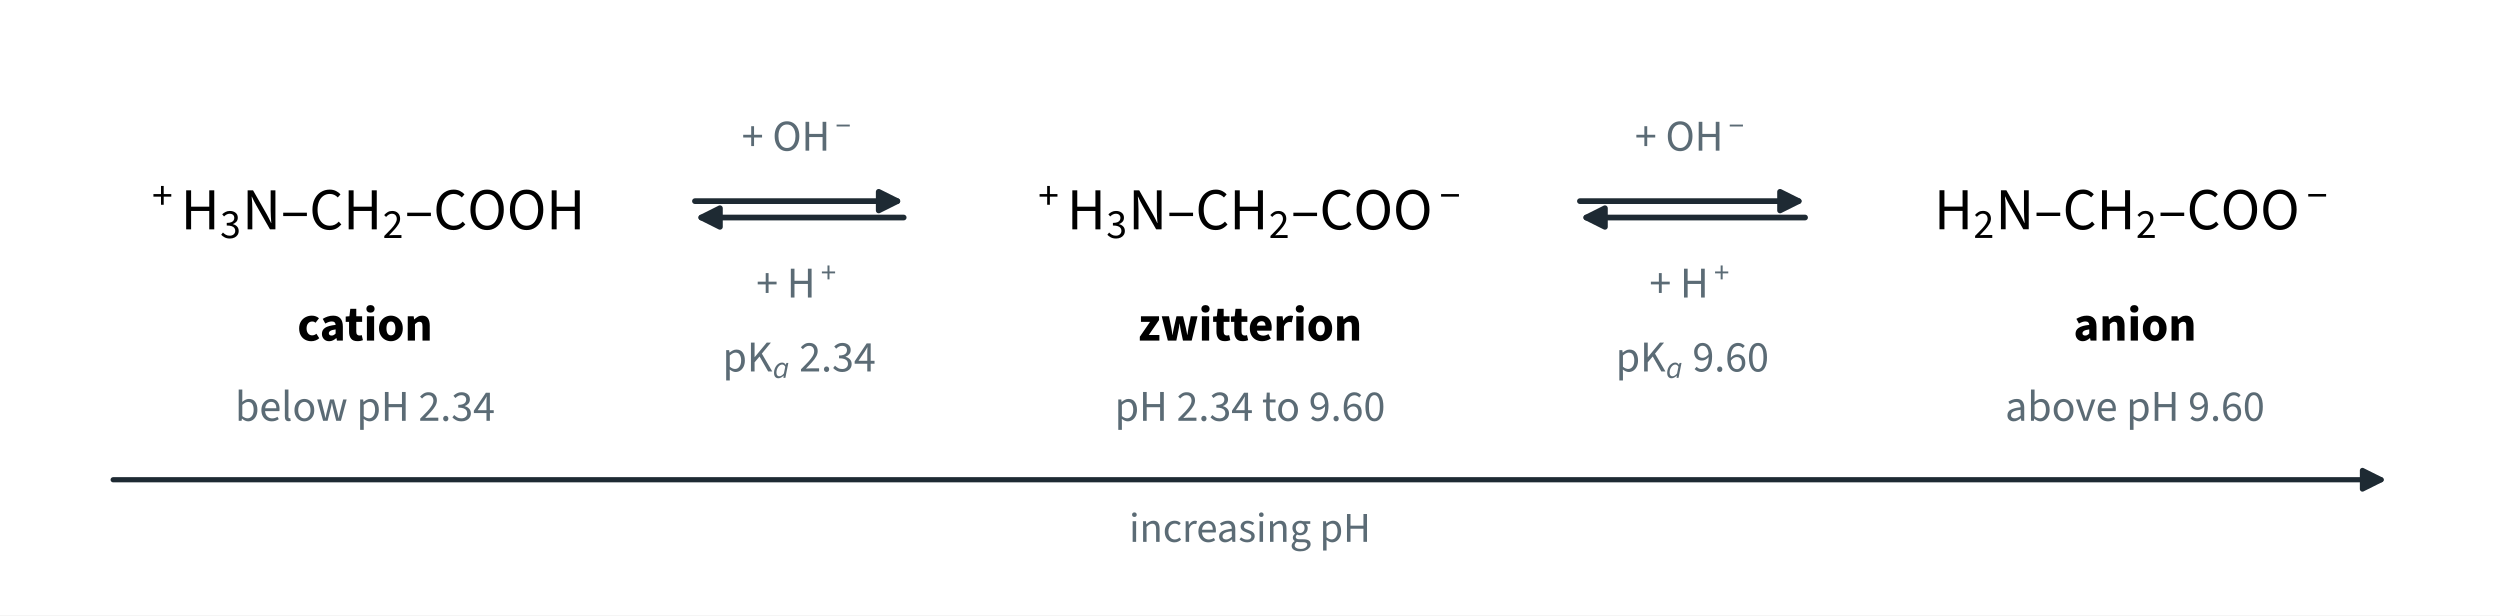
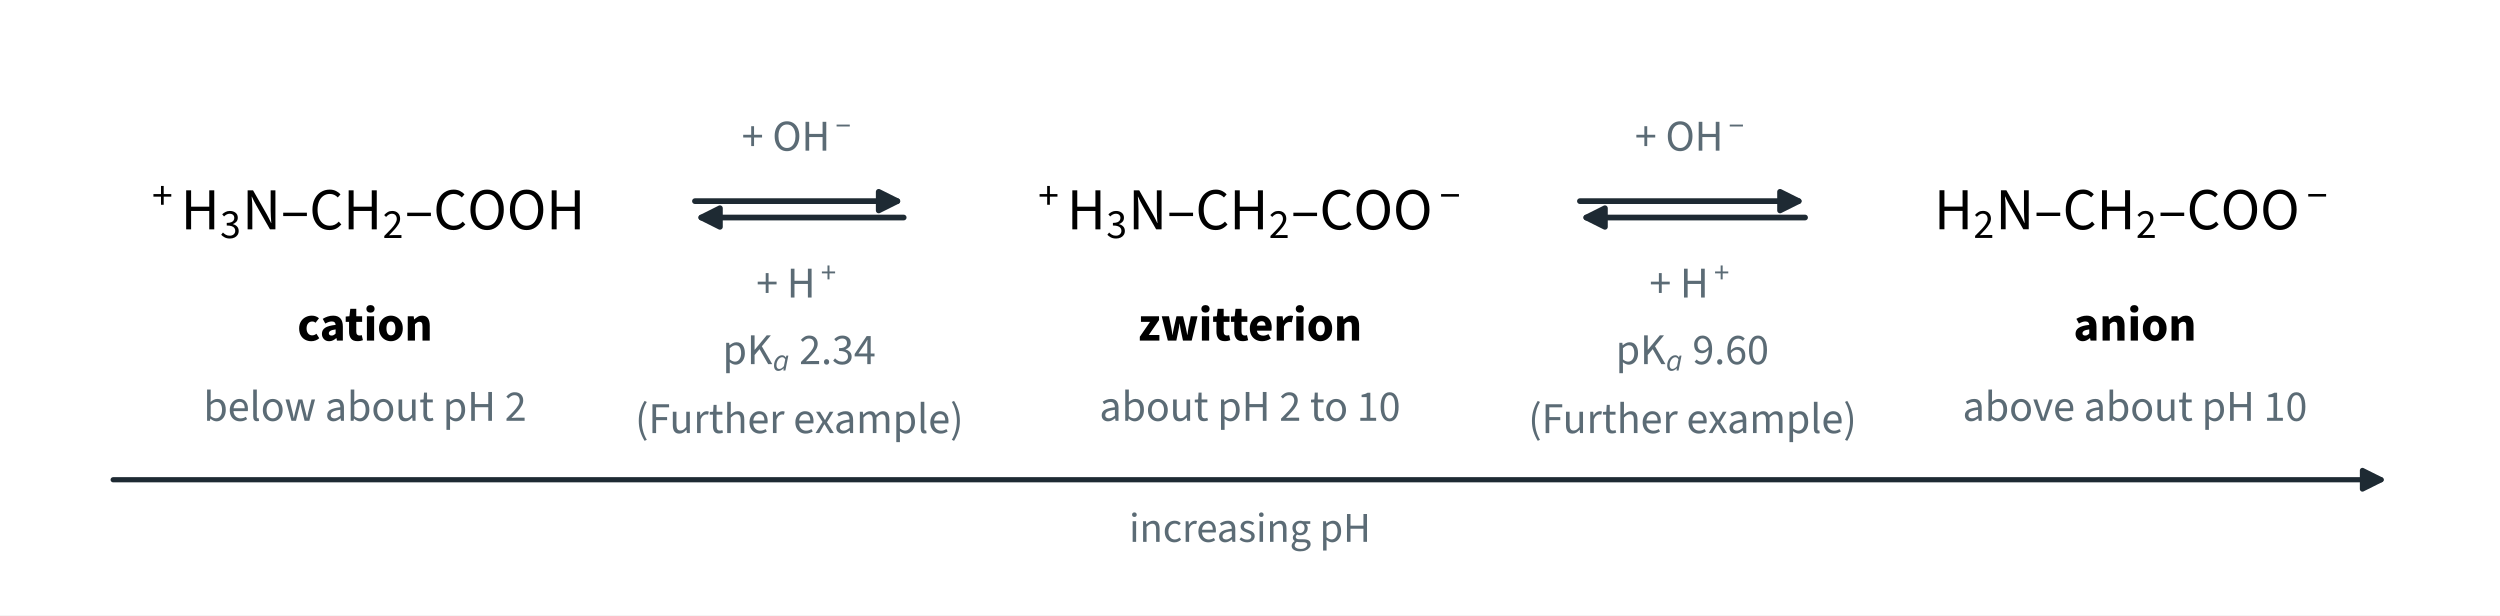
<svg xmlns="http://www.w3.org/2000/svg" xmlns:xlink="http://www.w3.org/1999/xlink" width="483.12pt" height="118.912pt" viewBox="0 0 483.12 118.912" version="1.1">
  <defs>
    <style type="text/css">*{stroke-linejoin: round; stroke-linecap: butt}</style>
  </defs>
  <g id="figure_1">
    <g id="patch_1">
      <path d="M 0 118.912  L 483.12 118.912  L 483.12 0  L 0 0  z " style="fill: #ffffff" />
    </g>
    <g id="axes_1">
      <g id="text_1">
        <g transform="translate(27.99054 44.32928) scale(0.115 -0.115)">
          <defs>
            <path id="SourceSans3-Regular-872" d="M 1382 666  L 1382 1914  L 218 1914  L 218 2310  L 1382 2310  L 1382 3558  L 1798 3558  L 1798 2310  L 2963 2310  L 2963 1914  L 1798 1914  L 1798 666  L 1382 666  z " transform="scale(0.015625)" />
            <path id="SourceSans3-Regular-9" d="M 576 0  L 576 4198  L 1107 4198  L 1107 2438  L 3059 2438  L 3059 4198  L 3597 4198  L 3597 0  L 3059 0  L 3059 1978  L 1107 1978  L 1107 0  L 576 0  z " transform="scale(0.015625)" />
            <path id="SourceSans3-Regular-538" d="M 1510 -77  Q 1024 -77 697 99  Q 371 275 166 499  L 435 845  Q 621 653 870 505  Q 1120 358 1478 358  Q 1850 358 2086 563  Q 2323 768 2323 1107  Q 2323 1350 2198 1532  Q 2074 1715 1789 1817  Q 1504 1920 1018 1920  L 1018 2323  Q 1453 2323 1705 2425  Q 1958 2528 2067 2701  Q 2176 2874 2176 3085  Q 2176 3386 1987 3558  Q 1798 3731 1472 3731  Q 1216 3731 1001 3616  Q 787 3501 602 3315  L 320 3648  Q 557 3872 845 4016  Q 1133 4160 1491 4160  Q 2022 4160 2368 3888  Q 2714 3616 2714 3123  Q 2714 2752 2509 2515  Q 2304 2278 1971 2150  L 1971 2125  Q 2342 2042 2598 1776  Q 2854 1510 2854 1088  Q 2854 730 2675 467  Q 2496 205 2192 64  Q 1888 -77 1510 -77  z " transform="scale(0.015625)" />
            <path id="SourceSans3-Regular-f" d="M 576 0  L 576 4198  L 1158 4198  L 2650 1587  Q 2771 1376 2883 1145  Q 2995 915 3098 685  L 3123 685  Q 3098 1011 3075 1350  Q 3053 1690 3053 2016  L 3053 4198  L 3565 4198  L 3565 0  L 2982 0  L 1491 2611  Q 1370 2822 1254 3052  Q 1139 3283 1037 3514  L 1011 3514  Q 1043 3200 1062 2867  Q 1082 2534 1082 2195  L 1082 0  L 576 0  z " transform="scale(0.015625)" />
            <path id="SourceSans3-Regular-588" d="M 262 1427  L 262 1792  L 2810 1792  L 2810 1427  L 262 1427  z " transform="scale(0.015625)" />
            <path id="SourceSans3-Regular-4" d="M 2170 -77  Q 1645 -77 1229 182  Q 813 442 573 928  Q 333 1414 333 2099  Q 333 2778 576 3264  Q 819 3750 1241 4012  Q 1664 4275 2195 4275  Q 2573 4275 2870 4124  Q 3168 3974 3347 3757  L 3059 3430  Q 2893 3610 2678 3709  Q 2464 3808 2202 3808  Q 1811 3808 1513 3600  Q 1216 3392 1049 3014  Q 883 2637 883 2112  Q 883 1587 1046 1200  Q 1210 813 1507 601  Q 1805 390 2208 390  Q 2502 390 2736 502  Q 2970 614 3168 832  L 3443 525  Q 3187 237 2883 80  Q 2579 -77 2170 -77  z " transform="scale(0.015625)" />
            <path id="SourceSans3-Regular-537" d="M 256 0  L 256 320  Q 870 922 1299 1386  Q 1728 1850 1952 2227  Q 2176 2605 2176 2931  Q 2176 3283 1984 3507  Q 1792 3731 1402 3731  Q 1146 3731 928 3587  Q 710 3443 531 3238  L 237 3526  Q 493 3814 784 3987  Q 1075 4160 1466 4160  Q 2035 4160 2361 3830  Q 2688 3501 2688 2963  Q 2688 2566 2467 2176  Q 2246 1786 1862 1357  Q 1478 928 979 416  Q 1146 429 1325 441  Q 1504 454 1664 454  L 2893 454  L 2893 0  L 256 0  z " transform="scale(0.015625)" />
            <path id="SourceSans3-Regular-10" d="M 2125 -77  Q 1600 -77 1193 192  Q 787 461 560 953  Q 333 1446 333 2118  Q 333 2790 560 3273  Q 787 3757 1193 4016  Q 1600 4275 2125 4275  Q 2656 4275 3059 4016  Q 3462 3757 3692 3273  Q 3923 2790 3923 2118  Q 3923 1446 3692 953  Q 3462 461 3059 192  Q 2656 -77 2125 -77  z M 2125 390  Q 2502 390 2780 604  Q 3059 819 3212 1206  Q 3366 1594 3366 2118  Q 3366 2899 3027 3353  Q 2688 3808 2125 3808  Q 1562 3808 1222 3353  Q 883 2899 883 2118  Q 883 1594 1036 1206  Q 1190 819 1472 604  Q 1754 390 2125 390  z " transform="scale(0.015625)" />
          </defs>
          <use xlink:href="#SourceSans3-Regular-872" transform="translate(12.03638 34.08438) scale(0.7)" />
          <use xlink:href="#SourceSans3-Regular-9" transform="translate(60.44202 0.06875)" />
          <use xlink:href="#SourceSans3-Regular-538" transform="translate(126.4923 -14.50938) scale(0.7)" />
          <use xlink:href="#SourceSans3-Regular-f" transform="translate(163.712 0.06875)" />
          <use xlink:href="#SourceSans3-Regular-588" transform="translate(228.4119 0.06875)" />
          <use xlink:href="#SourceSans3-Regular-4" transform="translate(276.4119 0.06875)" />
          <use xlink:href="#SourceSans3-Regular-9" transform="translate(333.5118 0.06875)" />
          <use xlink:href="#SourceSans3-Regular-537" transform="translate(399.5622 -14.50938) scale(0.7)" />
          <use xlink:href="#SourceSans3-Regular-588" transform="translate(436.7818 0.06875)" />
          <use xlink:href="#SourceSans3-Regular-4" transform="translate(484.7818 0.06875)" />
          <use xlink:href="#SourceSans3-Regular-10" transform="translate(541.8817 0.06875)" />
          <use xlink:href="#SourceSans3-Regular-10" transform="translate(608.2816 0.06875)" />
          <use xlink:href="#SourceSans3-Regular-9" transform="translate(674.6816 0.06875)" />
        </g>
      </g>
      <g id="text_2">
        <g transform="translate(57.46839 65.82447) scale(0.095 -0.095)">
          <defs>
            <path id="SourceSans3-Bold-1e" d="M 1818 -77  Q 1370 -77 1008 118  Q 646 314 438 688  Q 230 1062 230 1587  Q 230 2118 460 2489  Q 691 2861 1068 3056  Q 1446 3251 1882 3251  Q 2176 3251 2409 3158  Q 2643 3066 2810 2912  L 2368 2330  Q 2285 2400 2182 2445  Q 2080 2490 1939 2490  Q 1606 2490 1401 2246  Q 1197 2003 1197 1587  Q 1197 1178 1398 931  Q 1600 685 1914 685  Q 2227 685 2477 896  L 2848 314  Q 2650 134 2381 28  Q 2112 -77 1818 -77  z " transform="scale(0.015625)" />
            <path id="SourceSans3-Bold-1c" d="M 1216 -77  Q 781 -77 525 201  Q 269 480 269 883  Q 269 1395 691 1673  Q 1114 1952 2054 2048  Q 2042 2253 1926 2374  Q 1811 2496 1555 2496  Q 1357 2496 1152 2425  Q 947 2355 710 2221  L 378 2835  Q 678 3021 1020 3136  Q 1363 3251 1734 3251  Q 2342 3251 2668 2899  Q 2995 2547 2995 1811  L 2995 0  L 2227 0  L 2163 326  L 2138 326  Q 1933 147 1709 35  Q 1485 -77 1216 -77  z M 1530 659  Q 1690 659 1811 729  Q 1933 800 2054 922  L 2054 1459  Q 1555 1395 1363 1267  Q 1171 1139 1171 954  Q 1171 806 1270 732  Q 1370 659 1530 659  z " transform="scale(0.015625)" />
            <path id="SourceSans3-Bold-2f" d="M 1638 -70  Q 1050 -70 797 269  Q 544 608 544 1158  L 544 2438  L 109 2438  L 109 3136  L 595 3174  L 704 4147  L 1485 4147  L 1485 3174  L 2246 3174  L 2246 2438  L 1485 2438  L 1485 1171  Q 1485 902 1597 784  Q 1709 666 1894 666  Q 1971 666 2051 678  Q 2131 691 2195 717  L 2349 58  Q 2227 6 2044 -32  Q 1862 -70 1638 -70  z " transform="scale(0.015625)" />
            <path id="SourceSans3-Bold-24" d="M 416 0  L 416 3174  L 1357 3174  L 1357 0  L 416 0  z M 883 3642  Q 646 3642 499 3776  Q 352 3910 352 4134  Q 352 4358 499 4492  Q 646 4627 883 4627  Q 1120 4627 1267 4492  Q 1414 4358 1414 4134  Q 1414 3910 1267 3776  Q 1120 3642 883 3642  z " transform="scale(0.015625)" />
            <path id="SourceSans3-Bold-2a" d="M 1779 -77  Q 1376 -77 1021 118  Q 666 314 448 688  Q 230 1062 230 1587  Q 230 2118 448 2489  Q 666 2861 1021 3056  Q 1376 3251 1779 3251  Q 2182 3251 2534 3056  Q 2886 2861 3104 2489  Q 3322 2118 3322 1587  Q 3322 1062 3104 688  Q 2886 314 2534 118  Q 2182 -77 1779 -77  z M 1779 685  Q 2067 685 2214 931  Q 2362 1178 2362 1587  Q 2362 2003 2214 2246  Q 2067 2490 1779 2490  Q 1485 2490 1341 2246  Q 1197 2003 1197 1587  Q 1197 1178 1341 931  Q 1485 685 1779 685  z " transform="scale(0.015625)" />
            <path id="SourceSans3-Bold-29" d="M 416 0  L 416 3174  L 1184 3174  L 1248 2771  L 1274 2771  Q 1478 2963 1724 3107  Q 1971 3251 2291 3251  Q 2810 3251 3043 2908  Q 3277 2566 3277 1971  L 3277 0  L 2336 0  L 2336 1850  Q 2336 2195 2243 2323  Q 2150 2451 1946 2451  Q 1766 2451 1638 2371  Q 1510 2291 1357 2144  L 1357 0  L 416 0  z " transform="scale(0.015625)" />
          </defs>
          <use xlink:href="#SourceSans3-Bold-1e" />
          <use xlink:href="#SourceSans3-Bold-1c" transform="translate(45.70312 0)" />
          <use xlink:href="#SourceSans3-Bold-2f" transform="translate(96.60938 0)" />
          <use xlink:href="#SourceSans3-Bold-24" transform="translate(134.9062 0)" />
          <use xlink:href="#SourceSans3-Bold-2a" transform="translate(162.5 0)" />
          <use xlink:href="#SourceSans3-Bold-29" transform="translate(218 0)" />
        </g>
      </g>
      <g id="text_3">
-         <g style="fill: #5b6b75" transform="translate(45.43101 81.32261) scale(0.085 -0.085)">
+         <g style="fill: #5b6b75" transform="translate(39.31964 81.32261) scale(0.085 -0.085)">
          <defs>
            <path id="SourceSans3-Regular-1d" d="M 1901 -77  Q 1683 -77 1449 28  Q 1216 134 1011 320  L 992 320  L 947 0  L 525 0  L 525 4557  L 1050 4557  L 1050 3315  L 1037 2752  Q 1248 2938 1501 3062  Q 1754 3187 2010 3187  Q 2618 3187 2931 2758  Q 3245 2330 3245 1606  Q 3245 1075 3056 697  Q 2867 320 2563 121  Q 2259 -77 1901 -77  z M 1811 365  Q 2195 365 2448 694  Q 2701 1024 2701 1600  Q 2701 2112 2512 2429  Q 2323 2746 1882 2746  Q 1683 2746 1478 2637  Q 1274 2528 1050 2323  L 1050 691  Q 1254 512 1456 438  Q 1658 365 1811 365  z " transform="scale(0.015625)" />
            <path id="SourceSans3-Regular-20" d="M 1702 2758  Q 1510 2758 1328 2665  Q 1146 2573 1014 2368  Q 883 2163 838 1830  L 2458 1830  Q 2458 2285 2259 2521  Q 2061 2758 1702 2758  z M 1786 -77  Q 1370 -77 1027 115  Q 685 307 486 675  Q 288 1043 288 1555  Q 288 2061 489 2425  Q 691 2790 1014 2988  Q 1338 3187 1696 3187  Q 2298 3187 2614 2790  Q 2931 2394 2931 1728  Q 2931 1645 2924 1568  Q 2918 1491 2906 1414  L 826 1414  Q 864 890 1161 621  Q 1459 352 1850 352  Q 2074 352 2269 416  Q 2464 480 2624 589  L 2816 243  Q 2611 102 2358 12  Q 2106 -77 1786 -77  z " transform="scale(0.015625)" />
            <path id="SourceSans3-Regular-27" d="M 1082 -58  Q 787 -58 656 124  Q 525 307 525 640  L 525 4557  L 1050 4557  L 1050 602  Q 1050 480 1094 429  Q 1139 378 1203 378  Q 1229 378 1251 381  Q 1274 384 1312 390  L 1382 -6  Q 1267 -58 1082 -58  z " transform="scale(0.015625)" />
            <path id="SourceSans3-Regular-2a" d="M 1734 -77  Q 1357 -77 1027 115  Q 698 307 496 672  Q 294 1037 294 1549  Q 294 2074 496 2438  Q 698 2803 1027 2995  Q 1357 3187 1734 3187  Q 2118 3187 2444 2995  Q 2771 2803 2972 2438  Q 3174 2074 3174 1549  Q 3174 1037 2972 672  Q 2771 307 2444 115  Q 2118 -77 1734 -77  z M 1734 358  Q 2138 358 2384 688  Q 2630 1018 2630 1549  Q 2630 2086 2384 2419  Q 2138 2752 1734 2752  Q 1338 2752 1088 2419  Q 838 2086 838 1549  Q 838 1018 1088 688  Q 1338 358 1734 358  z " transform="scale(0.015625)" />
            <path id="SourceSans3-Regular-32" d="M 1018 0  L 154 3110  L 704 3110  L 1158 1312  Q 1210 1101 1254 889  Q 1299 678 1338 429  L 1363 429  Q 1414 678 1462 889  Q 1510 1101 1562 1312  L 2022 3110  L 2598 3110  L 3066 1312  Q 3123 1101 3174 889  Q 3226 678 3270 429  L 3296 429  Q 3347 678 3392 889  Q 3437 1101 3482 1312  L 3936 3110  L 4448 3110  L 3610 0  L 2925 0  L 2509 1664  Q 2451 1882 2406 2096  Q 2362 2310 2310 2586  L 2285 2586  Q 2240 2310 2192 2092  Q 2144 1875 2086 1664  L 1670 0  L 1018 0  z " transform="scale(0.015625)" />
            <path id="SourceSans3-Regular-1" transform="scale(0.015625)" />
+             <path id="SourceSans3-Regular-1c" d="M 1242 -77  Q 851 -77 588 153  Q 326 384 326 806  Q 326 1331 787 1600  Q 1248 1869 2246 1978  Q 2246 2176 2188 2349  Q 2131 2522 1993 2634  Q 1856 2746 1600 2746  Q 1331 2746 1094 2643  Q 858 2541 672 2426  L 467 2784  Q 685 2931 1001 3059  Q 1318 3187 1690 3187  Q 2259 3187 2515 2838  Q 2771 2490 2771 1907  L 2771 0  L 2336 0  L 2291 371  L 2272 371  Q 2042 186 1789 54  Q 1536 -77 1242 -77  z M 1389 358  Q 1613 358 1817 460  Q 2022 563 2246 762  L 2246 1600  Q 1722 1542 1414 1440  Q 1107 1338 976 1190  Q 845 1043 845 838  Q 845 582 1005 470  Q 1165 358 1389 358  z " transform="scale(0.015625)" />
+             <path id="SourceSans3-Regular-30" d="M 1434 -77  Q 941 -77 710 233  Q 480 544 480 1139  L 480 3110  L 1011 3110  L 1011 1210  Q 1011 774 1148 576  Q 1286 378 1594 378  Q 1837 378 2025 502  Q 2214 627 2432 902  L 2432 3110  L 2957 3110  L 2957 0  L 2522 0  L 2477 486  L 2458 486  Q 2240 230 1997 76  Q 1754 -77 1434 -77  z " transform="scale(0.015625)" />
+             <path id="SourceSans3-Regular-2f" d="M 1504 -58  Q 1005 -58 809 227  Q 614 512 614 979  L 614 2682  L 154 2682  L 154 3078  L 640 3110  L 704 4109  L 1146 4109  L 1146 3110  L 1984 3110  L 1984 2682  L 1146 2682  L 1146 966  Q 1146 685 1251 528  Q 1357 371 1626 371  Q 1709 371 1798 387  Q 1888 403 1978 448  L 2086 77  Q 1965 13 1814 -22  Q 1664 -58 1504 -58  z " transform="scale(0.015625)" />
            <path id="SourceSans3-Regular-2b" d="M 525 -1312  L 525 3110  L 960 3110  L 1005 2752  L 1024 2752  Q 1235 2931 1488 3059  Q 1741 3187 2016 3187  Q 2618 3187 2931 2755  Q 3245 2323 3245 1600  Q 3245 1075 3056 697  Q 2867 320 2563 121  Q 2259 -77 1901 -77  Q 1683 -77 1468 19  Q 1254 115 1037 282  L 1050 -262  L 1050 -1312  L 525 -1312  z M 1811 365  Q 2195 365 2448 694  Q 2701 1024 2701 1600  Q 2701 2112 2512 2429  Q 2323 2746 1882 2746  Q 1683 2746 1481 2637  Q 1280 2528 1050 2323  L 1050 691  Q 1261 512 1459 438  Q 1658 365 1811 365  z " transform="scale(0.015625)" />
-             <path id="SourceSans3-Regular-56b" d="M 800 -77  Q 640 -77 528 35  Q 416 147 416 320  Q 416 506 528 618  Q 640 730 800 730  Q 954 730 1066 618  Q 1178 506 1178 320  Q 1178 147 1066 35  Q 954 -77 800 -77  z " transform="scale(0.015625)" />
-             <path id="SourceSans3-Regular-539" d="M 666 1549  L 1946 1549  L 1946 2733  Q 1946 2899 1958 3129  Q 1971 3360 1978 3520  L 1952 3520  Q 1875 3373 1792 3232  Q 1709 3091 1619 2944  L 666 1549  z M 1946 0  L 1946 1126  L 109 1126  L 109 1472  L 1856 4083  L 2445 4083  L 2445 1549  L 3002 1549  L 3002 1126  L 2445 1126  L 2445 0  L 1946 0  z " transform="scale(0.015625)" />
          </defs>
          <use xlink:href="#SourceSans3-Regular-1d" />
          <use xlink:href="#SourceSans3-Regular-20" transform="translate(55.29688 0)" />
          <use xlink:href="#SourceSans3-Regular-27" transform="translate(104.8906 0)" />
          <use xlink:href="#SourceSans3-Regular-2a" transform="translate(130.3906 0)" />
          <use xlink:href="#SourceSans3-Regular-32" transform="translate(184.1875 0)" />
          <use xlink:href="#SourceSans3-Regular-1" transform="translate(256.0938 0)" />
-           <use xlink:href="#SourceSans3-Regular-2b" transform="translate(276.0938 0)" />
-           <use xlink:href="#SourceSans3-Regular-9" transform="translate(331.5938 0)" />
-           <use xlink:href="#SourceSans3-Regular-1" transform="translate(396.7969 0)" />
-           <use xlink:href="#SourceSans3-Regular-537" transform="translate(416.7969 0)" />
-           <use xlink:href="#SourceSans3-Regular-56b" transform="translate(466.5 0)" />
-           <use xlink:href="#SourceSans3-Regular-538" transform="translate(491.4062 0)" />
-           <use xlink:href="#SourceSans3-Regular-539" transform="translate(541.1094 0)" />
+           <use xlink:href="#SourceSans3-Regular-1c" transform="translate(276.0938 0)" />
+           <use xlink:href="#SourceSans3-Regular-1d" transform="translate(326.5 0)" />
+           <use xlink:href="#SourceSans3-Regular-2a" transform="translate(381.7969 0)" />
+           <use xlink:href="#SourceSans3-Regular-30" transform="translate(436 0)" />
+           <use xlink:href="#SourceSans3-Regular-2f" transform="translate(490.4062 0)" />
+           <use xlink:href="#SourceSans3-Regular-1" transform="translate(524.2031 0)" />
+           <use xlink:href="#SourceSans3-Regular-2b" transform="translate(544.2031 0)" />
+           <use xlink:href="#SourceSans3-Regular-9" transform="translate(599.7031 0)" />
+           <use xlink:href="#SourceSans3-Regular-1" transform="translate(664.9062 0)" />
+           <use xlink:href="#SourceSans3-Regular-537" transform="translate(684.9062 0)" />
        </g>
      </g>
      <g id="text_4">
        <g transform="translate(199.24 44.32928) scale(0.115 -0.115)">
          <defs>
            <path id="SourceSans3-Regular-873" d="M 218 1914  L 218 2310  L 2963 2310  L 2963 1914  L 218 1914  z " transform="scale(0.015625)" />
          </defs>
          <use xlink:href="#SourceSans3-Regular-872" transform="translate(12.03638 34.08438) scale(0.7)" />
          <use xlink:href="#SourceSans3-Regular-9" transform="translate(60.44202 0.06875)" />
          <use xlink:href="#SourceSans3-Regular-538" transform="translate(126.4923 -14.50938) scale(0.7)" />
          <use xlink:href="#SourceSans3-Regular-f" transform="translate(163.712 0.06875)" />
          <use xlink:href="#SourceSans3-Regular-588" transform="translate(228.4119 0.06875)" />
          <use xlink:href="#SourceSans3-Regular-4" transform="translate(276.4119 0.06875)" />
          <use xlink:href="#SourceSans3-Regular-9" transform="translate(333.5118 0.06875)" />
          <use xlink:href="#SourceSans3-Regular-537" transform="translate(399.5622 -14.50938) scale(0.7)" />
          <use xlink:href="#SourceSans3-Regular-588" transform="translate(436.7818 0.06875)" />
          <use xlink:href="#SourceSans3-Regular-4" transform="translate(484.7818 0.06875)" />
          <use xlink:href="#SourceSans3-Regular-10" transform="translate(541.8817 0.06875)" />
          <use xlink:href="#SourceSans3-Regular-10" transform="translate(608.2816 0.06875)" />
          <use xlink:href="#SourceSans3-Regular-873" transform="translate(686.718 34.08438) scale(0.7)" />
        </g>
      </g>
      <g id="text_5">
        <g transform="translate(219.9059 65.82447) scale(0.095 -0.095)">
          <defs>
            <path id="SourceSans3-Bold-35" d="M 243 0  L 243 506  L 1574 2438  L 390 2438  L 390 3174  L 2746 3174  L 2746 2675  L 1414 736  L 2790 736  L 2790 0  L 243 0  z " transform="scale(0.015625)" />
            <path id="SourceSans3-Bold-32" d="M 947 0  L 154 3174  L 1094 3174  L 1395 1702  Q 1440 1478 1472 1244  Q 1504 1011 1536 749  L 1562 749  Q 1606 1011 1648 1248  Q 1690 1485 1741 1702  L 2074 3174  L 2931 3174  L 3283 1702  Q 3334 1478 3379 1244  Q 3424 1011 3469 749  L 3494 749  Q 3539 1011 3564 1244  Q 3590 1478 3635 1702  L 3936 3174  L 4813 3174  L 4051 0  L 2918 0  L 2650 1267  Q 2605 1485 2566 1705  Q 2528 1926 2490 2214  L 2464 2214  Q 2438 1926 2400 1705  Q 2362 1485 2317 1267  L 2054 0  L 947 0  z " transform="scale(0.015625)" />
            <path id="SourceSans3-Bold-20" d="M 1747 2528  Q 1562 2528 1386 2403  Q 1210 2278 1146 1952  L 2272 1952  Q 2272 2202 2150 2365  Q 2029 2528 1747 2528  z M 1837 -77  Q 1382 -77 1017 118  Q 653 314 441 688  Q 230 1062 230 1587  Q 230 2106 444 2477  Q 659 2848 1004 3049  Q 1350 3251 1728 3251  Q 2182 3251 2483 3049  Q 2784 2848 2931 2505  Q 3078 2163 3078 1728  Q 3078 1606 3065 1488  Q 3053 1370 3040 1299  L 1146 1299  Q 1222 928 1459 787  Q 1696 646 1965 646  Q 2317 646 2656 851  L 2963 275  Q 2726 109 2422 16  Q 2118 -77 1837 -77  z " transform="scale(0.015625)" />
            <path id="SourceSans3-Bold-2d" d="M 416 0  L 416 3174  L 1184 3174  L 1248 2618  L 1274 2618  Q 1446 2938 1689 3094  Q 1933 3251 2176 3251  Q 2310 3251 2400 3235  Q 2490 3219 2554 3187  L 2374 2387  Q 2291 2406 2224 2416  Q 2157 2426 2054 2426  Q 1875 2426 1680 2294  Q 1485 2163 1357 1843  L 1357 0  L 416 0  z " transform="scale(0.015625)" />
          </defs>
          <use xlink:href="#SourceSans3-Bold-35" />
          <use xlink:href="#SourceSans3-Bold-32" transform="translate(46 0)" />
          <use xlink:href="#SourceSans3-Bold-24" transform="translate(123.5938 0)" />
          <use xlink:href="#SourceSans3-Bold-2f" transform="translate(151.1875 0)" />
          <use xlink:href="#SourceSans3-Bold-2f" transform="translate(187.4844 0)" />
          <use xlink:href="#SourceSans3-Bold-20" transform="translate(223.9844 0)" />
          <use xlink:href="#SourceSans3-Bold-2d" transform="translate(275.7812 0)" />
          <use xlink:href="#SourceSans3-Bold-24" transform="translate(315.5781 0)" />
          <use xlink:href="#SourceSans3-Bold-2a" transform="translate(343.1719 0)" />
          <use xlink:href="#SourceSans3-Bold-29" transform="translate(398.6719 0)" />
        </g>
      </g>
      <g id="text_6">
-         <g style="fill: #5b6b75" transform="translate(215.4086 81.32261) scale(0.085 -0.085)">
-           <defs>
-             <path id="SourceSans3-Regular-2f" d="M 1504 -58  Q 1005 -58 809 227  Q 614 512 614 979  L 614 2682  L 154 2682  L 154 3078  L 640 3110  L 704 4109  L 1146 4109  L 1146 3110  L 1984 3110  L 1984 2682  L 1146 2682  L 1146 966  Q 1146 685 1251 528  Q 1357 371 1626 371  Q 1709 371 1798 387  Q 1888 403 1978 448  L 2086 77  Q 1965 13 1814 -22  Q 1664 -58 1504 -58  z " transform="scale(0.015625)" />
-             <path id="SourceSans3-Regular-53e" d="M 749 2848  Q 749 2451 937 2217  Q 1126 1984 1504 1984  Q 1709 1984 1936 2112  Q 2163 2240 2362 2528  Q 2310 3123 2080 3433  Q 1850 3744 1459 3744  Q 1165 3744 957 3497  Q 749 3251 749 2848  z M 1312 -77  Q 986 -77 739 48  Q 493 173 326 352  L 621 685  Q 749 538 925 448  Q 1101 358 1293 358  Q 1581 358 1824 524  Q 2067 691 2217 1075  Q 2368 1459 2374 2112  Q 2182 1869 1926 1728  Q 1670 1587 1414 1587  Q 890 1587 573 1904  Q 256 2221 256 2848  Q 256 3238 422 3532  Q 589 3827 861 3993  Q 1133 4160 1459 4160  Q 1862 4160 2182 3942  Q 2502 3725 2684 3289  Q 2867 2854 2867 2195  Q 2867 1376 2646 877  Q 2426 378 2074 150  Q 1722 -77 1312 -77  z " transform="scale(0.015625)" />
-             <path id="SourceSans3-Regular-53b" d="M 1670 2099  Q 1472 2099 1241 1971  Q 1011 1843 819 1562  Q 870 966 1097 652  Q 1325 339 1715 339  Q 2016 339 2221 585  Q 2426 832 2426 1235  Q 2426 1632 2237 1865  Q 2048 2099 1670 2099  z M 1715 -77  Q 1318 -77 998 140  Q 678 358 492 796  Q 307 1235 307 1888  Q 307 2707 528 3206  Q 749 3706 1104 3933  Q 1459 4160 1862 4160  Q 2195 4160 2435 4035  Q 2675 3910 2848 3725  L 2554 3398  Q 2432 3546 2253 3632  Q 2074 3718 1882 3718  Q 1594 3718 1357 3555  Q 1120 3392 969 3011  Q 819 2630 806 1984  Q 998 2221 1254 2358  Q 1510 2496 1760 2496  Q 2291 2496 2608 2179  Q 2925 1862 2925 1235  Q 2925 845 2758 550  Q 2592 256 2320 89  Q 2048 -77 1715 -77  z " transform="scale(0.015625)" />
+         <g style="fill: #5b6b75" transform="translate(212.4681 81.32261) scale(0.085 -0.085)">
+           <defs>
+             <path id="SourceSans3-Regular-536" d="M 506 0  L 506 435  L 1440 435  L 1440 3443  L 698 3443  L 698 3782  Q 979 3834 1187 3907  Q 1395 3981 1562 4083  L 1965 4083  L 1965 435  L 2810 435  L 2810 0  L 506 0  z " transform="scale(0.015625)" />
            <path id="SourceSans3-Regular-535" d="M 1594 -77  Q 979 -77 630 476  Q 282 1030 282 2054  Q 282 3085 630 3622  Q 979 4160 1594 4160  Q 2202 4160 2550 3622  Q 2899 3085 2899 2054  Q 2899 1030 2550 476  Q 2202 -77 1594 -77  z M 1594 346  Q 1952 346 2169 752  Q 2387 1158 2387 2054  Q 2387 2950 2169 3344  Q 1952 3738 1594 3738  Q 1235 3738 1014 3344  Q 794 2950 794 2054  Q 794 1158 1014 752  Q 1235 346 1594 346  z " transform="scale(0.015625)" />
          </defs>
-           <use xlink:href="#SourceSans3-Regular-2b" />
-           <use xlink:href="#SourceSans3-Regular-9" transform="translate(55.5 0)" />
-           <use xlink:href="#SourceSans3-Regular-1" transform="translate(120.7031 0)" />
-           <use xlink:href="#SourceSans3-Regular-537" transform="translate(140.7031 0)" />
-           <use xlink:href="#SourceSans3-Regular-56b" transform="translate(190.4062 0)" />
-           <use xlink:href="#SourceSans3-Regular-538" transform="translate(215.3125 0)" />
-           <use xlink:href="#SourceSans3-Regular-539" transform="translate(265.0156 0)" />
-           <use xlink:href="#SourceSans3-Regular-1" transform="translate(314.7188 0)" />
-           <use xlink:href="#SourceSans3-Regular-2f" transform="translate(334.7188 0)" />
-           <use xlink:href="#SourceSans3-Regular-2a" transform="translate(367.1094 0)" />
-           <use xlink:href="#SourceSans3-Regular-1" transform="translate(421.3125 0)" />
-           <use xlink:href="#SourceSans3-Regular-53e" transform="translate(441.3125 0)" />
-           <use xlink:href="#SourceSans3-Regular-56b" transform="translate(491.0156 0)" />
-           <use xlink:href="#SourceSans3-Regular-53b" transform="translate(515.9219 0)" />
-           <use xlink:href="#SourceSans3-Regular-535" transform="translate(565.625 0)" />
+           <use xlink:href="#SourceSans3-Regular-1c" />
+           <use xlink:href="#SourceSans3-Regular-1d" transform="translate(50.40625 0)" />
+           <use xlink:href="#SourceSans3-Regular-2a" transform="translate(105.7031 0)" />
+           <use xlink:href="#SourceSans3-Regular-30" transform="translate(159.9062 0)" />
+           <use xlink:href="#SourceSans3-Regular-2f" transform="translate(214.3125 0)" />
+           <use xlink:href="#SourceSans3-Regular-1" transform="translate(248.1094 0)" />
+           <use xlink:href="#SourceSans3-Regular-2b" transform="translate(268.1094 0)" />
+           <use xlink:href="#SourceSans3-Regular-9" transform="translate(323.6094 0)" />
+           <use xlink:href="#SourceSans3-Regular-1" transform="translate(388.8125 0)" />
+           <use xlink:href="#SourceSans3-Regular-537" transform="translate(408.8125 0)" />
+           <use xlink:href="#SourceSans3-Regular-1" transform="translate(458.5156 0)" />
+           <use xlink:href="#SourceSans3-Regular-2f" transform="translate(478.5156 0)" />
+           <use xlink:href="#SourceSans3-Regular-2a" transform="translate(510.9062 0)" />
+           <use xlink:href="#SourceSans3-Regular-1" transform="translate(565.1094 0)" />
+           <use xlink:href="#SourceSans3-Regular-536" transform="translate(585.1094 0)" />
+           <use xlink:href="#SourceSans3-Regular-535" transform="translate(634.8125 0)" />
        </g>
      </g>
      <g id="text_7">
        <g transform="translate(373.767 44.32928) scale(0.115 -0.115)">
          <use xlink:href="#SourceSans3-Regular-9" transform="translate(0 0.203125)" />
          <use xlink:href="#SourceSans3-Regular-537" transform="translate(66.05033 -14.375) scale(0.7)" />
          <use xlink:href="#SourceSans3-Regular-f" transform="translate(103.27 0.203125)" />
          <use xlink:href="#SourceSans3-Regular-588" transform="translate(167.9699 0.203125)" />
          <use xlink:href="#SourceSans3-Regular-4" transform="translate(215.9699 0.203125)" />
          <use xlink:href="#SourceSans3-Regular-9" transform="translate(273.0698 0.203125)" />
          <use xlink:href="#SourceSans3-Regular-537" transform="translate(339.1201 -14.375) scale(0.7)" />
          <use xlink:href="#SourceSans3-Regular-588" transform="translate(376.3398 0.203125)" />
          <use xlink:href="#SourceSans3-Regular-4" transform="translate(424.3397 0.203125)" />
          <use xlink:href="#SourceSans3-Regular-10" transform="translate(481.4397 0.203125)" />
          <use xlink:href="#SourceSans3-Regular-10" transform="translate(547.8396 0.203125)" />
          <use xlink:href="#SourceSans3-Regular-873" transform="translate(626.2759 34.21875) scale(0.7)" />
        </g>
      </g>
      <g id="text_8">
        <g transform="translate(400.6948 65.82447) scale(0.095 -0.095)">
          <use xlink:href="#SourceSans3-Bold-1c" />
          <use xlink:href="#SourceSans3-Bold-29" transform="translate(52.70312 0)" />
          <use xlink:href="#SourceSans3-Bold-24" transform="translate(109.9062 0)" />
          <use xlink:href="#SourceSans3-Bold-2a" transform="translate(137.5 0)" />
          <use xlink:href="#SourceSans3-Bold-29" transform="translate(193 0)" />
        </g>
      </g>
      <g id="text_9">
-         <g style="fill: #5b6b75" transform="translate(387.4998 81.32261) scale(0.085 -0.085)">
-           <defs>
-             <path id="SourceSans3-Regular-1c" d="M 1242 -77  Q 851 -77 588 153  Q 326 384 326 806  Q 326 1331 787 1600  Q 1248 1869 2246 1978  Q 2246 2176 2188 2349  Q 2131 2522 1993 2634  Q 1856 2746 1600 2746  Q 1331 2746 1094 2643  Q 858 2541 672 2426  L 467 2784  Q 685 2931 1001 3059  Q 1318 3187 1690 3187  Q 2259 3187 2515 2838  Q 2771 2490 2771 1907  L 2771 0  L 2336 0  L 2291 371  L 2272 371  Q 2042 186 1789 54  Q 1536 -77 1242 -77  z M 1389 358  Q 1613 358 1817 460  Q 2022 563 2246 762  L 2246 1600  Q 1722 1542 1414 1440  Q 1107 1338 976 1190  Q 845 1043 845 838  Q 845 582 1005 470  Q 1165 358 1389 358  z " transform="scale(0.015625)" />
+         <g style="fill: #5b6b75" transform="translate(379.2761 81.32261) scale(0.085 -0.085)">
+           <defs>
            <path id="SourceSans3-Regular-31" d="M 1197 0  L 77 3110  L 621 3110  L 1210 1344  Q 1280 1114 1353 883  Q 1427 653 1498 429  L 1523 429  Q 1594 653 1667 883  Q 1741 1114 1805 1344  L 2394 3110  L 2912 3110  L 1811 0  L 1197 0  z " transform="scale(0.015625)" />
          </defs>
          <use xlink:href="#SourceSans3-Regular-1c" />
          <use xlink:href="#SourceSans3-Regular-1d" transform="translate(50.40625 0)" />
          <use xlink:href="#SourceSans3-Regular-2a" transform="translate(105.7031 0)" />
          <use xlink:href="#SourceSans3-Regular-31" transform="translate(159.5 0)" />
          <use xlink:href="#SourceSans3-Regular-20" transform="translate(205.7969 0)" />
          <use xlink:href="#SourceSans3-Regular-1" transform="translate(255.3906 0)" />
-           <use xlink:href="#SourceSans3-Regular-2b" transform="translate(275.3906 0)" />
-           <use xlink:href="#SourceSans3-Regular-9" transform="translate(330.8906 0)" />
-           <use xlink:href="#SourceSans3-Regular-1" transform="translate(396.0938 0)" />
-           <use xlink:href="#SourceSans3-Regular-53e" transform="translate(416.0938 0)" />
-           <use xlink:href="#SourceSans3-Regular-56b" transform="translate(465.7969 0)" />
-           <use xlink:href="#SourceSans3-Regular-53b" transform="translate(490.7031 0)" />
-           <use xlink:href="#SourceSans3-Regular-535" transform="translate(540.4062 0)" />
+           <use xlink:href="#SourceSans3-Regular-1c" transform="translate(275.3906 0)" />
+           <use xlink:href="#SourceSans3-Regular-1d" transform="translate(325.7969 0)" />
+           <use xlink:href="#SourceSans3-Regular-2a" transform="translate(381.0938 0)" />
+           <use xlink:href="#SourceSans3-Regular-30" transform="translate(435.2969 0)" />
+           <use xlink:href="#SourceSans3-Regular-2f" transform="translate(489.7031 0)" />
+           <use xlink:href="#SourceSans3-Regular-1" transform="translate(523.5 0)" />
+           <use xlink:href="#SourceSans3-Regular-2b" transform="translate(543.5 0)" />
+           <use xlink:href="#SourceSans3-Regular-9" transform="translate(599 0)" />
+           <use xlink:href="#SourceSans3-Regular-1" transform="translate(664.2031 0)" />
+           <use xlink:href="#SourceSans3-Regular-536" transform="translate(684.2031 0)" />
+           <use xlink:href="#SourceSans3-Regular-535" transform="translate(733.9062 0)" />
        </g>
      </g>
      <g id="patch_2">
        <path d="M 134.297 38.87  Q 154.468 38.87 173.409 38.87  " style="fill: none; stroke: #1e2a33; stroke-width: 1.1; stroke-linecap: round" />
        <path d="M 169.809 37.07  L 173.409 38.87  L 169.809 40.67  z " style="fill: #1e2a33; stroke: #1e2a33; stroke-width: 1.1; stroke-linecap: round" />
      </g>
      <g id="patch_3">
        <path d="M 174.636 42.037  Q 154.466 42.037 135.525 42.037  " style="fill: none; stroke: #1e2a33; stroke-width: 1.1; stroke-linecap: round" />
        <path d="M 139.125 43.837  L 135.525 42.037  L 139.125 40.237  z " style="fill: #1e2a33; stroke: #1e2a33; stroke-width: 1.1; stroke-linecap: round" />
      </g>
      <g id="text_10">
        <g style="fill: #5b6b75" transform="translate(143.3318 29.13181) scale(0.085 -0.085)">
          <use xlink:href="#SourceSans3-Regular-872" transform="translate(0 0.203125)" />
          <use xlink:href="#SourceSans3-Regular-1" transform="translate(49.69995 0.203125)" />
          <use xlink:href="#SourceSans3-Regular-10" transform="translate(69.69994 0.203125)" />
          <use xlink:href="#SourceSans3-Regular-9" transform="translate(136.0999 0.203125)" />
          <use xlink:href="#SourceSans3-Regular-873" transform="translate(213.3362 34.21875) scale(0.7)" />
        </g>
      </g>
      <g id="text_11">
        <g style="fill: #5b6b75" transform="translate(146.1368 57.50476) scale(0.085 -0.085)">
          <use xlink:href="#SourceSans3-Regular-872" transform="translate(0 0.06875)" />
          <use xlink:href="#SourceSans3-Regular-1" transform="translate(49.69995 0.06875)" />
          <use xlink:href="#SourceSans3-Regular-9" transform="translate(69.69994 0.06875)" />
          <use xlink:href="#SourceSans3-Regular-872" transform="translate(146.9363 34.08438) scale(0.7)" />
        </g>
      </g>
      <g id="text_12">
-         <g style="fill: #5b6b75" transform="translate(139.6343 71.82153) scale(0.085 -0.085)">
+         <g style="fill: #5b6b75" transform="translate(139.6343 70.40605) scale(0.085 -0.085)">
          <defs>
            <path id="SourceSans3-Regular-c" d="M 576 0  L 576 4198  L 1107 4198  L 1107 2093  L 1126 2093  L 2874 4198  L 3475 4198  L 2163 2598  L 3680 0  L 3085 0  L 1830 2182  L 1107 1331  L 1107 0  L 576 0  z " transform="scale(0.015625)" />
            <path id="SourceSans3-It-1c" d="M 1146 -77  Q 736 -77 493 214  Q 250 506 250 1050  Q 250 1498 390 1885  Q 531 2272 768 2566  Q 1005 2861 1305 3024  Q 1606 3187 1933 3187  Q 2182 3187 2377 3059  Q 2573 2931 2682 2720  L 2707 2720  L 2829 3110  L 3226 3110  L 2605 0  L 2202 0  L 2253 461  L 2227 461  Q 2003 224 1721 73  Q 1440 -77 1146 -77  z M 1325 333  Q 1568 333 1821 480  Q 2074 627 2304 928  L 2586 2317  Q 2451 2560 2291 2669  Q 2131 2778 1952 2778  Q 1722 2778 1507 2643  Q 1293 2509 1123 2275  Q 954 2042 854 1744  Q 755 1446 755 1126  Q 755 723 912 528  Q 1069 333 1325 333  z " transform="scale(0.015625)" />
+             <path id="SourceSans3-Regular-56b" d="M 800 -77  Q 640 -77 528 35  Q 416 147 416 320  Q 416 506 528 618  Q 640 730 800 730  Q 954 730 1066 618  Q 1178 506 1178 320  Q 1178 147 1066 35  Q 954 -77 800 -77  z " transform="scale(0.015625)" />
+             <path id="SourceSans3-Regular-539" d="M 666 1549  L 1946 1549  L 1946 2733  Q 1946 2899 1958 3129  Q 1971 3360 1978 3520  L 1952 3520  Q 1875 3373 1792 3232  Q 1709 3091 1619 2944  L 666 1549  z M 1946 0  L 1946 1126  L 109 1126  L 109 1472  L 1856 4083  L 2445 4083  L 2445 1549  L 3002 1549  L 3002 1126  L 2445 1126  L 2445 0  L 1946 0  z " transform="scale(0.015625)" />
          </defs>
          <use xlink:href="#SourceSans3-Regular-2b" transform="translate(0 0.40625)" />
          <use xlink:href="#SourceSans3-Regular-c" transform="translate(55.49995 0.40625)" />
          <use xlink:href="#SourceSans3-It-1c" transform="translate(114.2503 -14.17188) scale(0.7)" />
          <use xlink:href="#SourceSans3-Regular-1" transform="translate(154.2699 0.40625)" />
          <use xlink:href="#SourceSans3-Regular-537" transform="translate(174.2699 0.40625)" />
          <use xlink:href="#SourceSans3-Regular-56b" transform="translate(223.9699 0.40625)" />
          <use xlink:href="#SourceSans3-Regular-538" transform="translate(248.8699 0.40625)" />
          <use xlink:href="#SourceSans3-Regular-539" transform="translate(298.5698 0.40625)" />
        </g>
+         <g style="fill: #5b6b75" transform="translate(122.7445 83.69509) scale(0.085 -0.085)">
+           <defs>
+             <path id="SourceSans3-Regular-5a2" d="M 1370 -1126  Q 973 -480 749 227  Q 525 934 525 1779  Q 525 2624 749 3334  Q 973 4045 1370 4685  L 1696 4531  Q 1325 3923 1142 3216  Q 960 2509 960 1779  Q 960 1050 1142 342  Q 1325 -365 1696 -973  L 1370 -1126  z " transform="scale(0.015625)" />
+             <path id="SourceSans3-Regular-7" d="M 576 0  L 576 4198  L 2995 4198  L 2995 3750  L 1107 3750  L 1107 2330  L 2707 2330  L 2707 1882  L 1107 1882  L 1107 0  L 576 0  z " transform="scale(0.015625)" />
+             <path id="SourceSans3-Regular-2d" d="M 525 0  L 525 3110  L 960 3110  L 1005 2547  L 1024 2547  Q 1178 2842 1408 3014  Q 1638 3187 1907 3187  Q 2093 3187 2240 3123  L 2125 2675  Q 2054 2694 1993 2704  Q 1933 2714 1837 2714  Q 1638 2714 1424 2554  Q 1210 2394 1050 1997  L 1050 0  L 525 0  z " transform="scale(0.015625)" />
+             <path id="SourceSans3-Regular-23" d="M 525 0  L 525 4557  L 1050 4557  L 1050 3315  L 1030 2675  Q 1254 2886 1500 3036  Q 1747 3187 2067 3187  Q 2560 3187 2787 2876  Q 3014 2566 3014 1971  L 3014 0  L 2490 0  L 2490 1901  Q 2490 2336 2349 2534  Q 2208 2733 1901 2733  Q 1664 2733 1475 2611  Q 1286 2490 1050 2253  L 1050 0  L 525 0  z " transform="scale(0.015625)" />
+             <path id="SourceSans3-Regular-33" d="M 90 0  L 1107 1626  L 166 3110  L 736 3110  L 1152 2426  Q 1222 2304 1299 2169  Q 1376 2035 1459 1907  L 1485 1907  Q 1555 2035 1625 2169  Q 1696 2304 1766 2426  L 2144 3110  L 2694 3110  L 1754 1568  L 2765 0  L 2195 0  L 1741 723  Q 1658 864 1574 1005  Q 1491 1146 1402 1280  L 1376 1280  Q 1293 1146 1216 1008  Q 1139 870 1062 723  L 640 0  L 90 0  z " transform="scale(0.015625)" />
+             <path id="SourceSans3-Regular-28" d="M 525 0  L 525 3110  L 960 3110  L 1005 2662  L 1024 2662  Q 1229 2886 1472 3036  Q 1715 3187 1990 3187  Q 2349 3187 2550 3030  Q 2752 2874 2848 2592  Q 3091 2854 3340 3020  Q 3590 3187 3872 3187  Q 4352 3187 4585 2876  Q 4819 2566 4819 1971  L 4819 0  L 4294 0  L 4294 1901  Q 4294 2336 4153 2534  Q 4013 2733 3718 2733  Q 3373 2733 2938 2253  L 2938 0  L 2413 0  L 2413 1901  Q 2413 2336 2272 2534  Q 2131 2733 1830 2733  Q 1485 2733 1050 2253  L 1050 0  L 525 0  z " transform="scale(0.015625)" />
+             <path id="SourceSans3-Regular-5a3" d="M 570 -1126  L 243 -973  Q 614 -365 796 342  Q 979 1050 979 1779  Q 979 2509 796 3216  Q 614 3923 243 4531  L 570 4685  Q 966 4045 1190 3334  Q 1414 2624 1414 1779  Q 1414 934 1190 227  Q 966 -480 570 -1126  z " transform="scale(0.015625)" />
+           </defs>
+           <use xlink:href="#SourceSans3-Regular-5a2" />
+           <use xlink:href="#SourceSans3-Regular-7" transform="translate(30.29688 0)" />
+           <use xlink:href="#SourceSans3-Regular-30" transform="translate(78.10938 0)" />
+           <use xlink:href="#SourceSans3-Regular-2d" transform="translate(132.5156 0)" />
+           <use xlink:href="#SourceSans3-Regular-2f" transform="translate(167.2188 0)" />
+           <use xlink:href="#SourceSans3-Regular-23" transform="translate(201.0156 0)" />
+           <use xlink:href="#SourceSans3-Regular-20" transform="translate(255.4219 0)" />
+           <use xlink:href="#SourceSans3-Regular-2d" transform="translate(305.0156 0)" />
+           <use xlink:href="#SourceSans3-Regular-1" transform="translate(339.7188 0)" />
+           <use xlink:href="#SourceSans3-Regular-20" transform="translate(359.7188 0)" />
+           <use xlink:href="#SourceSans3-Regular-33" transform="translate(408.6094 0)" />
+           <use xlink:href="#SourceSans3-Regular-1c" transform="translate(452.2031 0)" />
+           <use xlink:href="#SourceSans3-Regular-28" transform="translate(502.6094 0)" />
+           <use xlink:href="#SourceSans3-Regular-2b" transform="translate(585.5156 0)" />
+           <use xlink:href="#SourceSans3-Regular-27" transform="translate(641.0156 0)" />
+           <use xlink:href="#SourceSans3-Regular-20" transform="translate(666.5156 0)" />
+           <use xlink:href="#SourceSans3-Regular-5a3" transform="translate(716.1094 0)" />
+         </g>
      </g>
      <g id="patch_4">
        <path d="M 305.315 38.87  Q 327.067 38.87 347.59 38.87  " style="fill: none; stroke: #1e2a33; stroke-width: 1.1; stroke-linecap: round" />
        <path d="M 343.99 37.07  L 347.59 38.87  L 343.99 40.67  z " style="fill: #1e2a33; stroke: #1e2a33; stroke-width: 1.1; stroke-linecap: round" />
      </g>
      <g id="patch_5">
        <path d="M 348.825 42.037  Q 327.072 42.037 306.549 42.037  " style="fill: none; stroke: #1e2a33; stroke-width: 1.1; stroke-linecap: round" />
        <path d="M 310.149 43.837  L 306.549 42.037  L 310.149 40.237  z " style="fill: #1e2a33; stroke: #1e2a33; stroke-width: 1.1; stroke-linecap: round" />
      </g>
      <g id="text_13">
        <g style="fill: #5b6b75" transform="translate(315.9347 29.13181) scale(0.085 -0.085)">
          <use xlink:href="#SourceSans3-Regular-872" transform="translate(0 0.203125)" />
          <use xlink:href="#SourceSans3-Regular-1" transform="translate(49.69995 0.203125)" />
          <use xlink:href="#SourceSans3-Regular-10" transform="translate(69.69994 0.203125)" />
          <use xlink:href="#SourceSans3-Regular-9" transform="translate(136.0999 0.203125)" />
          <use xlink:href="#SourceSans3-Regular-873" transform="translate(213.3362 34.21875) scale(0.7)" />
        </g>
      </g>
      <g id="text_14">
        <g style="fill: #5b6b75" transform="translate(318.7397 57.50476) scale(0.085 -0.085)">
          <use xlink:href="#SourceSans3-Regular-872" transform="translate(0 0.06875)" />
          <use xlink:href="#SourceSans3-Regular-1" transform="translate(49.69995 0.06875)" />
          <use xlink:href="#SourceSans3-Regular-9" transform="translate(69.69994 0.06875)" />
          <use xlink:href="#SourceSans3-Regular-872" transform="translate(146.9363 34.08438) scale(0.7)" />
        </g>
      </g>
      <g id="text_15">
-         <g style="fill: #5b6b75" transform="translate(312.2372 71.82153) scale(0.085 -0.085)">
+         <g style="fill: #5b6b75" transform="translate(312.2372 70.40605) scale(0.085 -0.085)">
+           <defs>
+             <path id="SourceSans3-Regular-53e" d="M 749 2848  Q 749 2451 937 2217  Q 1126 1984 1504 1984  Q 1709 1984 1936 2112  Q 2163 2240 2362 2528  Q 2310 3123 2080 3433  Q 1850 3744 1459 3744  Q 1165 3744 957 3497  Q 749 3251 749 2848  z M 1312 -77  Q 986 -77 739 48  Q 493 173 326 352  L 621 685  Q 749 538 925 448  Q 1101 358 1293 358  Q 1581 358 1824 524  Q 2067 691 2217 1075  Q 2368 1459 2374 2112  Q 2182 1869 1926 1728  Q 1670 1587 1414 1587  Q 890 1587 573 1904  Q 256 2221 256 2848  Q 256 3238 422 3532  Q 589 3827 861 3993  Q 1133 4160 1459 4160  Q 1862 4160 2182 3942  Q 2502 3725 2684 3289  Q 2867 2854 2867 2195  Q 2867 1376 2646 877  Q 2426 378 2074 150  Q 1722 -77 1312 -77  z " transform="scale(0.015625)" />
+             <path id="SourceSans3-Regular-53b" d="M 1670 2099  Q 1472 2099 1241 1971  Q 1011 1843 819 1562  Q 870 966 1097 652  Q 1325 339 1715 339  Q 2016 339 2221 585  Q 2426 832 2426 1235  Q 2426 1632 2237 1865  Q 2048 2099 1670 2099  z M 1715 -77  Q 1318 -77 998 140  Q 678 358 492 796  Q 307 1235 307 1888  Q 307 2707 528 3206  Q 749 3706 1104 3933  Q 1459 4160 1862 4160  Q 2195 4160 2435 4035  Q 2675 3910 2848 3725  L 2554 3398  Q 2432 3546 2253 3632  Q 2074 3718 1882 3718  Q 1594 3718 1357 3555  Q 1120 3392 969 3011  Q 819 2630 806 1984  Q 998 2221 1254 2358  Q 1510 2496 1760 2496  Q 2291 2496 2608 2179  Q 2925 1862 2925 1235  Q 2925 845 2758 550  Q 2592 256 2320 89  Q 2048 -77 1715 -77  z " transform="scale(0.015625)" />
+           </defs>
          <use xlink:href="#SourceSans3-Regular-2b" transform="translate(0 0.40625)" />
          <use xlink:href="#SourceSans3-Regular-c" transform="translate(55.49995 0.40625)" />
          <use xlink:href="#SourceSans3-It-1c" transform="translate(114.2503 -14.17188) scale(0.7)" />
          <use xlink:href="#SourceSans3-Regular-1" transform="translate(154.2699 0.40625)" />
          <use xlink:href="#SourceSans3-Regular-53e" transform="translate(174.2699 0.40625)" />
          <use xlink:href="#SourceSans3-Regular-56b" transform="translate(223.9699 0.40625)" />
          <use xlink:href="#SourceSans3-Regular-53b" transform="translate(248.8699 0.40625)" />
          <use xlink:href="#SourceSans3-Regular-535" transform="translate(298.5698 0.40625)" />
        </g>
+         <g style="fill: #5b6b75" transform="translate(295.3475 83.69509) scale(0.085 -0.085)">
+           <use xlink:href="#SourceSans3-Regular-5a2" />
+           <use xlink:href="#SourceSans3-Regular-7" transform="translate(30.29688 0)" />
+           <use xlink:href="#SourceSans3-Regular-30" transform="translate(78.10938 0)" />
+           <use xlink:href="#SourceSans3-Regular-2d" transform="translate(132.5156 0)" />
+           <use xlink:href="#SourceSans3-Regular-2f" transform="translate(167.2188 0)" />
+           <use xlink:href="#SourceSans3-Regular-23" transform="translate(201.0156 0)" />
+           <use xlink:href="#SourceSans3-Regular-20" transform="translate(255.4219 0)" />
+           <use xlink:href="#SourceSans3-Regular-2d" transform="translate(305.0156 0)" />
+           <use xlink:href="#SourceSans3-Regular-1" transform="translate(339.7188 0)" />
+           <use xlink:href="#SourceSans3-Regular-20" transform="translate(359.7188 0)" />
+           <use xlink:href="#SourceSans3-Regular-33" transform="translate(408.6094 0)" />
+           <use xlink:href="#SourceSans3-Regular-1c" transform="translate(452.2031 0)" />
+           <use xlink:href="#SourceSans3-Regular-28" transform="translate(502.6094 0)" />
+           <use xlink:href="#SourceSans3-Regular-2b" transform="translate(585.5156 0)" />
+           <use xlink:href="#SourceSans3-Regular-27" transform="translate(641.0156 0)" />
+           <use xlink:href="#SourceSans3-Regular-20" transform="translate(666.5156 0)" />
+           <use xlink:href="#SourceSans3-Regular-5a3" transform="translate(716.1094 0)" />
+         </g>
      </g>
      <g id="patch_6">
        <path d="M 21.867 92.71  Q 241.561 92.71 460.137 92.71  " style="fill: none; stroke: #1e2a33; stroke-linecap: round" />
        <path d="M 456.537 90.91  L 460.137 92.71  L 456.537 94.51  z " style="fill: #1e2a33; stroke: #1e2a33; stroke-linecap: round" />
      </g>
      <g id="text_16">
        <g style="fill: #5b6b75" transform="translate(218.2105 104.7102) scale(0.082 -0.082)">
          <defs>
            <path id="SourceSans3-Regular-24" d="M 525 0  L 525 3110  L 1050 3110  L 1050 0  L 525 0  z M 787 3750  Q 633 3750 534 3843  Q 435 3936 435 4096  Q 435 4250 534 4346  Q 633 4442 787 4442  Q 941 4442 1040 4346  Q 1139 4250 1139 4096  Q 1139 3936 1040 3843  Q 941 3750 787 3750  z " transform="scale(0.015625)" />
            <path id="SourceSans3-Regular-29" d="M 525 0  L 525 3110  L 960 3110  L 1005 2662  L 1024 2662  Q 1248 2886 1497 3036  Q 1747 3187 2067 3187  Q 2560 3187 2787 2876  Q 3014 2566 3014 1971  L 3014 0  L 2490 0  L 2490 1901  Q 2490 2336 2349 2534  Q 2208 2733 1901 2733  Q 1664 2733 1475 2611  Q 1286 2490 1050 2253  L 1050 0  L 525 0  z " transform="scale(0.015625)" />
            <path id="SourceSans3-Regular-1e" d="M 1760 -77  Q 1344 -77 1011 115  Q 678 307 486 672  Q 294 1037 294 1549  Q 294 2074 502 2438  Q 710 2803 1052 2995  Q 1395 3187 1792 3187  Q 2099 3187 2320 3084  Q 2541 2982 2701 2822  L 2438 2502  Q 2317 2611 2166 2681  Q 2016 2752 1811 2752  Q 1536 2752 1315 2601  Q 1094 2451 966 2179  Q 838 1907 838 1549  Q 838 1018 1107 688  Q 1376 358 1805 358  Q 2016 358 2201 441  Q 2387 525 2528 653  L 2758 333  Q 2566 147 2313 35  Q 2061 -77 1760 -77  z " transform="scale(0.015625)" />
-             <path id="SourceSans3-Regular-2d" d="M 525 0  L 525 3110  L 960 3110  L 1005 2547  L 1024 2547  Q 1178 2842 1408 3014  Q 1638 3187 1907 3187  Q 2093 3187 2240 3123  L 2125 2675  Q 2054 2694 1993 2704  Q 1933 2714 1837 2714  Q 1638 2714 1424 2554  Q 1210 2394 1050 1997  L 1050 0  L 525 0  z " transform="scale(0.015625)" />
            <path id="SourceSans3-Regular-2e" d="M 1338 -77  Q 998 -77 697 41  Q 397 160 179 371  L 422 678  Q 627 512 848 422  Q 1069 333 1357 333  Q 1664 333 1817 477  Q 1971 621 1971 819  Q 1971 979 1868 1084  Q 1766 1190 1606 1264  Q 1446 1338 1267 1402  Q 1037 1485 825 1597  Q 614 1709 483 1878  Q 352 2048 352 2304  Q 352 2682 637 2934  Q 922 3187 1427 3187  Q 1715 3187 1964 3088  Q 2214 2989 2394 2835  L 2150 2534  Q 1990 2650 1814 2714  Q 1638 2778 1427 2778  Q 1133 2778 995 2643  Q 858 2509 858 2330  Q 858 2118 1043 2009  Q 1229 1901 1517 1798  Q 1760 1715 1981 1600  Q 2202 1485 2339 1309  Q 2477 1133 2477 851  Q 2477 602 2345 390  Q 2214 179 1961 51  Q 1709 -77 1338 -77  z " transform="scale(0.015625)" />
            <path id="SourceSans3-Regular-22" d="M 1574 -1434  Q 1005 -1434 646 -1216  Q 288 -998 288 -595  Q 288 -397 409 -214  Q 531 -32 742 109  L 742 134  Q 627 205 547 333  Q 467 461 467 640  Q 467 838 576 985  Q 685 1133 806 1216  L 806 1242  Q 653 1370 528 1587  Q 403 1805 403 2080  Q 403 2419 563 2668  Q 723 2918 992 3052  Q 1261 3187 1574 3187  Q 1702 3187 1817 3164  Q 1933 3142 2016 3110  L 3098 3110  L 3098 2707  L 2451 2707  L 2451 2682  Q 2560 2579 2637 2425  Q 2714 2272 2714 2061  Q 2714 1734 2560 1491  Q 2406 1248 2150 1117  Q 1894 986 1574 986  Q 1325 986 1107 1094  Q 1024 1024 966 937  Q 909 851 909 723  Q 909 576 1027 480  Q 1146 384 1459 384  L 2061 384  Q 2605 384 2877 208  Q 3149 32 3149 -358  Q 3149 -646 2957 -889  Q 2765 -1133 2413 -1283  Q 2061 -1434 1574 -1434  z M 1574 1338  Q 1843 1338 2038 1539  Q 2234 1741 2234 2080  Q 2234 2419 2042 2611  Q 1850 2803 1574 2803  Q 1299 2803 1107 2611  Q 915 2419 915 2080  Q 915 1741 1110 1539  Q 1306 1338 1574 1338  z M 1651 -1069  Q 2099 -1069 2368 -873  Q 2637 -678 2637 -435  Q 2637 -218 2473 -134  Q 2310 -51 2010 -51  L 1472 -51  Q 1382 -51 1276 -38  Q 1171 -26 1069 0  Q 902 -122 825 -256  Q 749 -390 749 -525  Q 749 -774 989 -921  Q 1229 -1069 1651 -1069  z " transform="scale(0.015625)" />
          </defs>
          <use xlink:href="#SourceSans3-Regular-24" />
          <use xlink:href="#SourceSans3-Regular-29" transform="translate(24.59375 0)" />
          <use xlink:href="#SourceSans3-Regular-1e" transform="translate(79.29688 0)" />
          <use xlink:href="#SourceSans3-Regular-2d" transform="translate(124.8906 0)" />
          <use xlink:href="#SourceSans3-Regular-20" transform="translate(158.5938 0)" />
          <use xlink:href="#SourceSans3-Regular-1c" transform="translate(206.7812 0)" />
          <use xlink:href="#SourceSans3-Regular-2e" transform="translate(257.1875 0)" />
          <use xlink:href="#SourceSans3-Regular-24" transform="translate(299.0938 0)" />
          <use xlink:href="#SourceSans3-Regular-29" transform="translate(323.6875 0)" />
          <use xlink:href="#SourceSans3-Regular-22" transform="translate(378.3906 0)" />
          <use xlink:href="#SourceSans3-Regular-1" transform="translate(428.7969 0)" />
          <use xlink:href="#SourceSans3-Regular-2b" transform="translate(448.7969 0)" />
          <use xlink:href="#SourceSans3-Regular-9" transform="translate(504.2969 0)" />
        </g>
      </g>
    </g>
  </g>
</svg>
